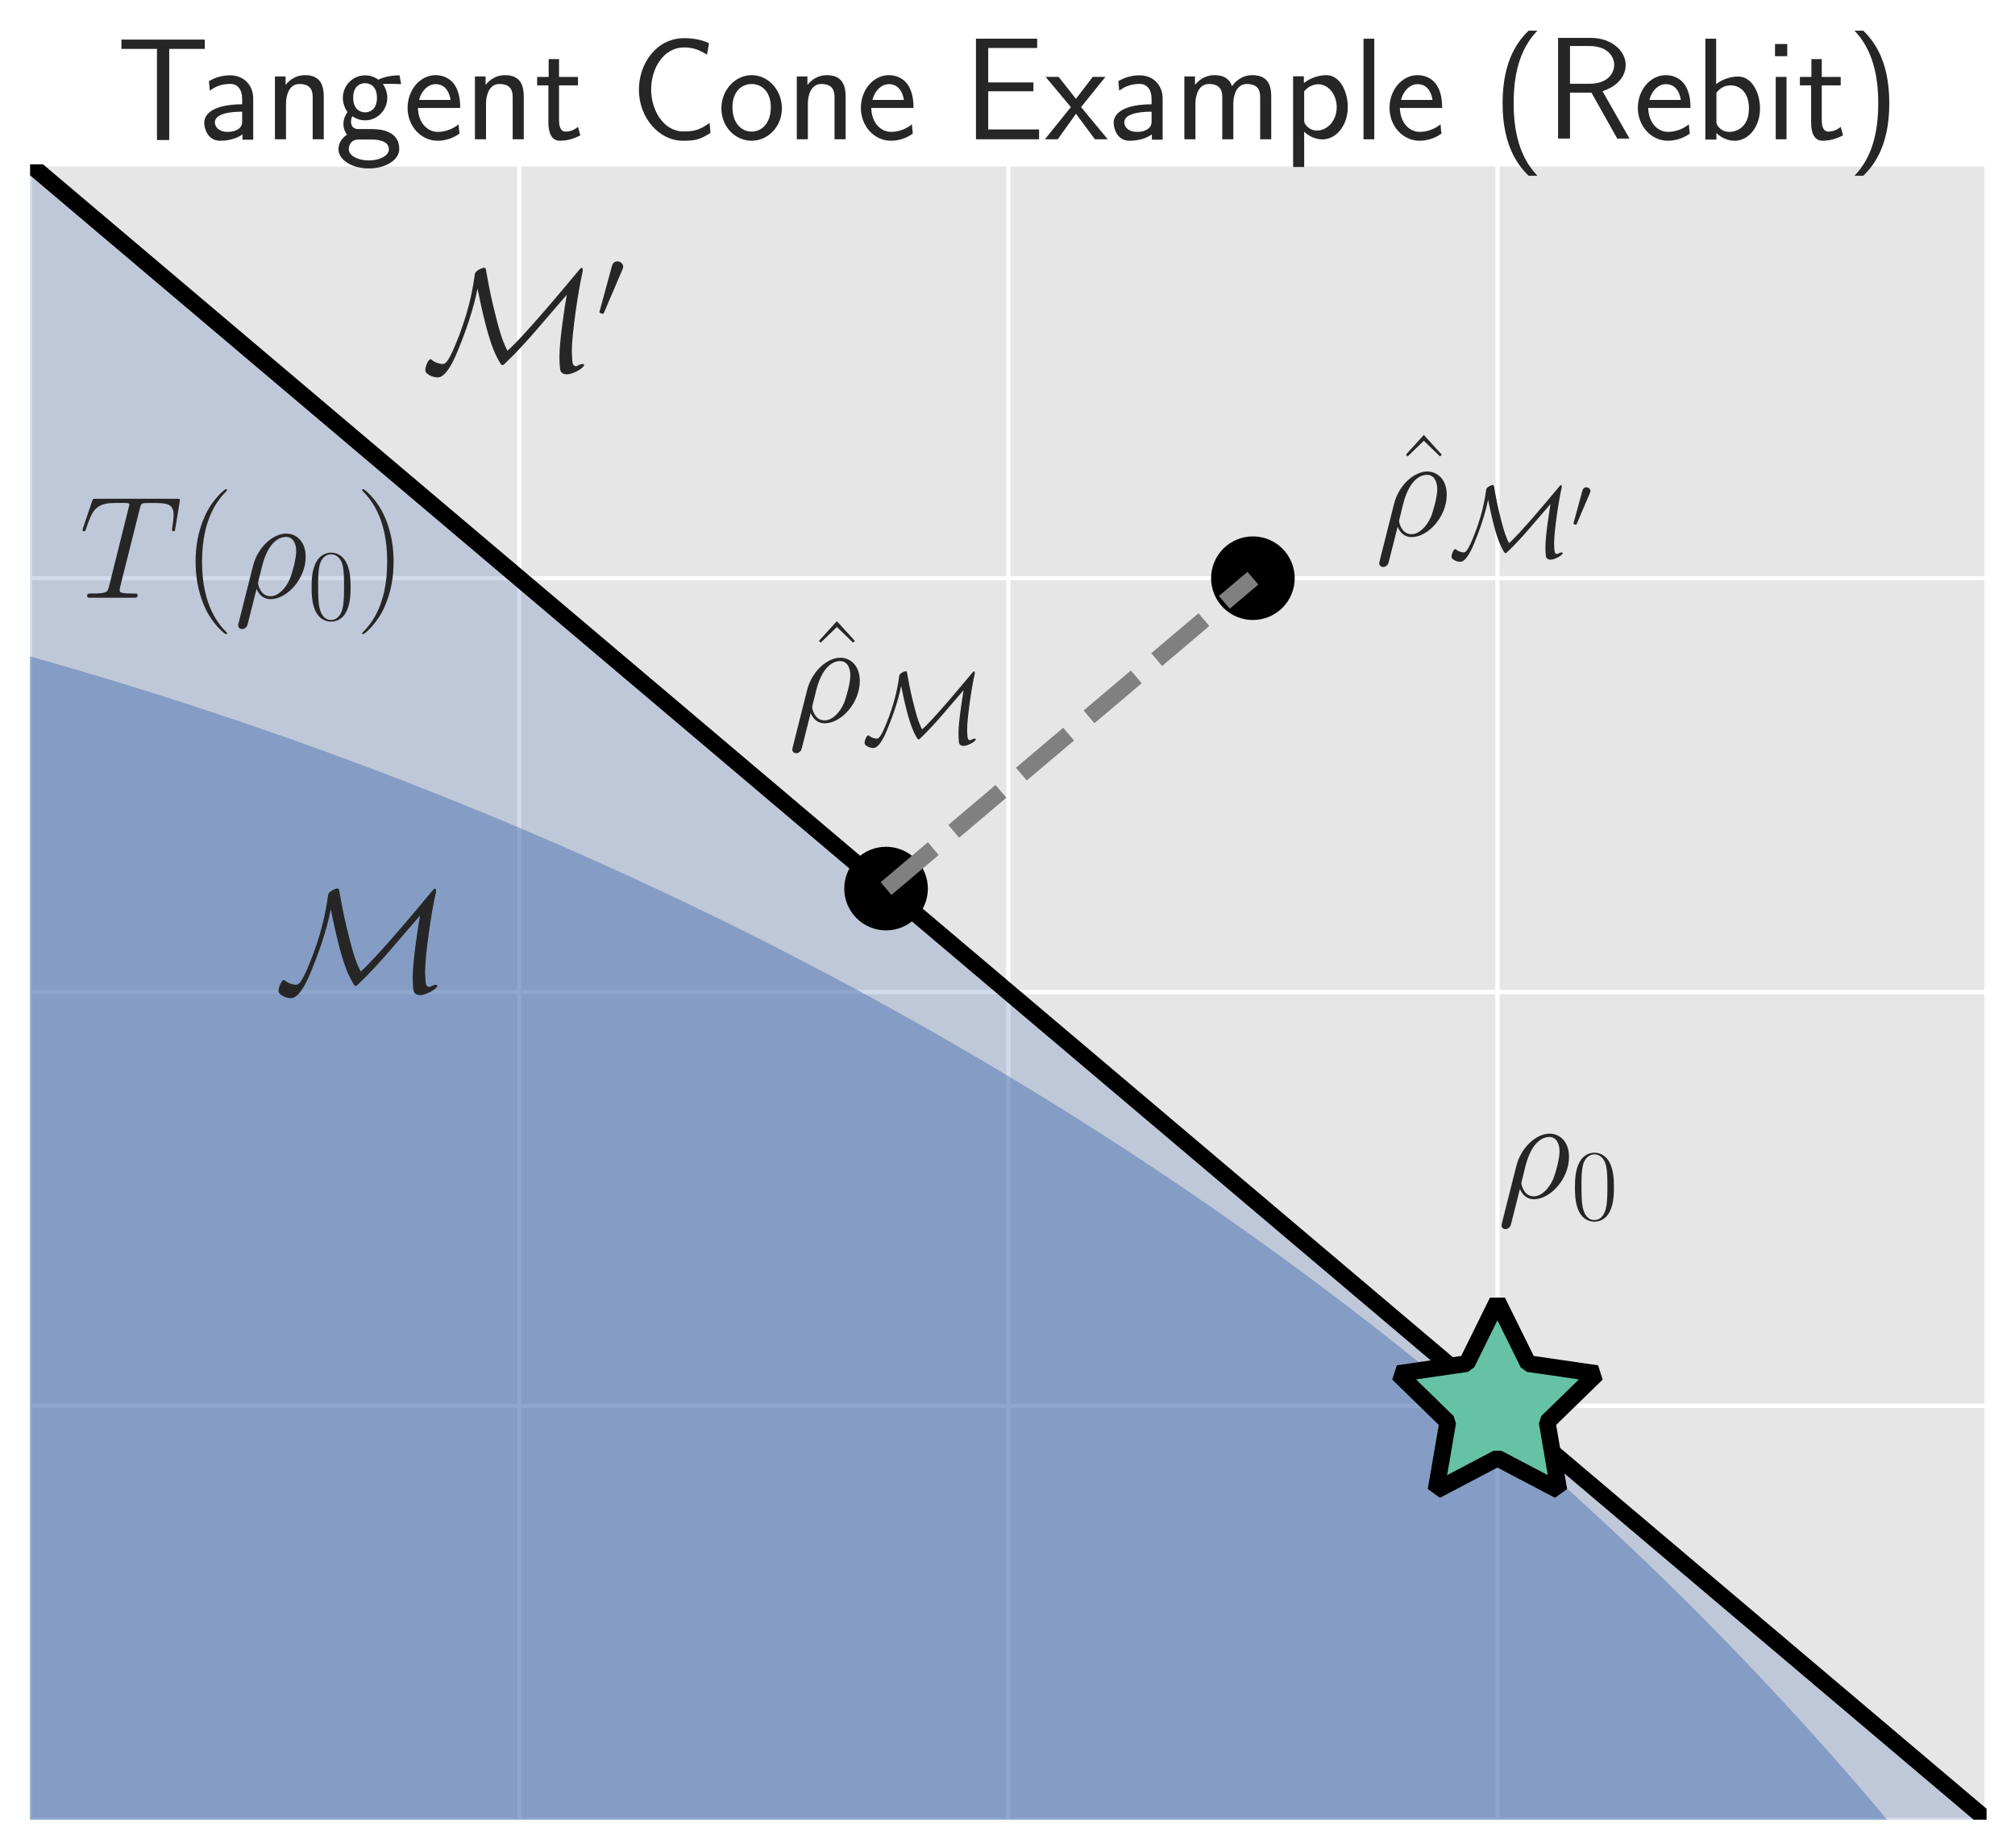
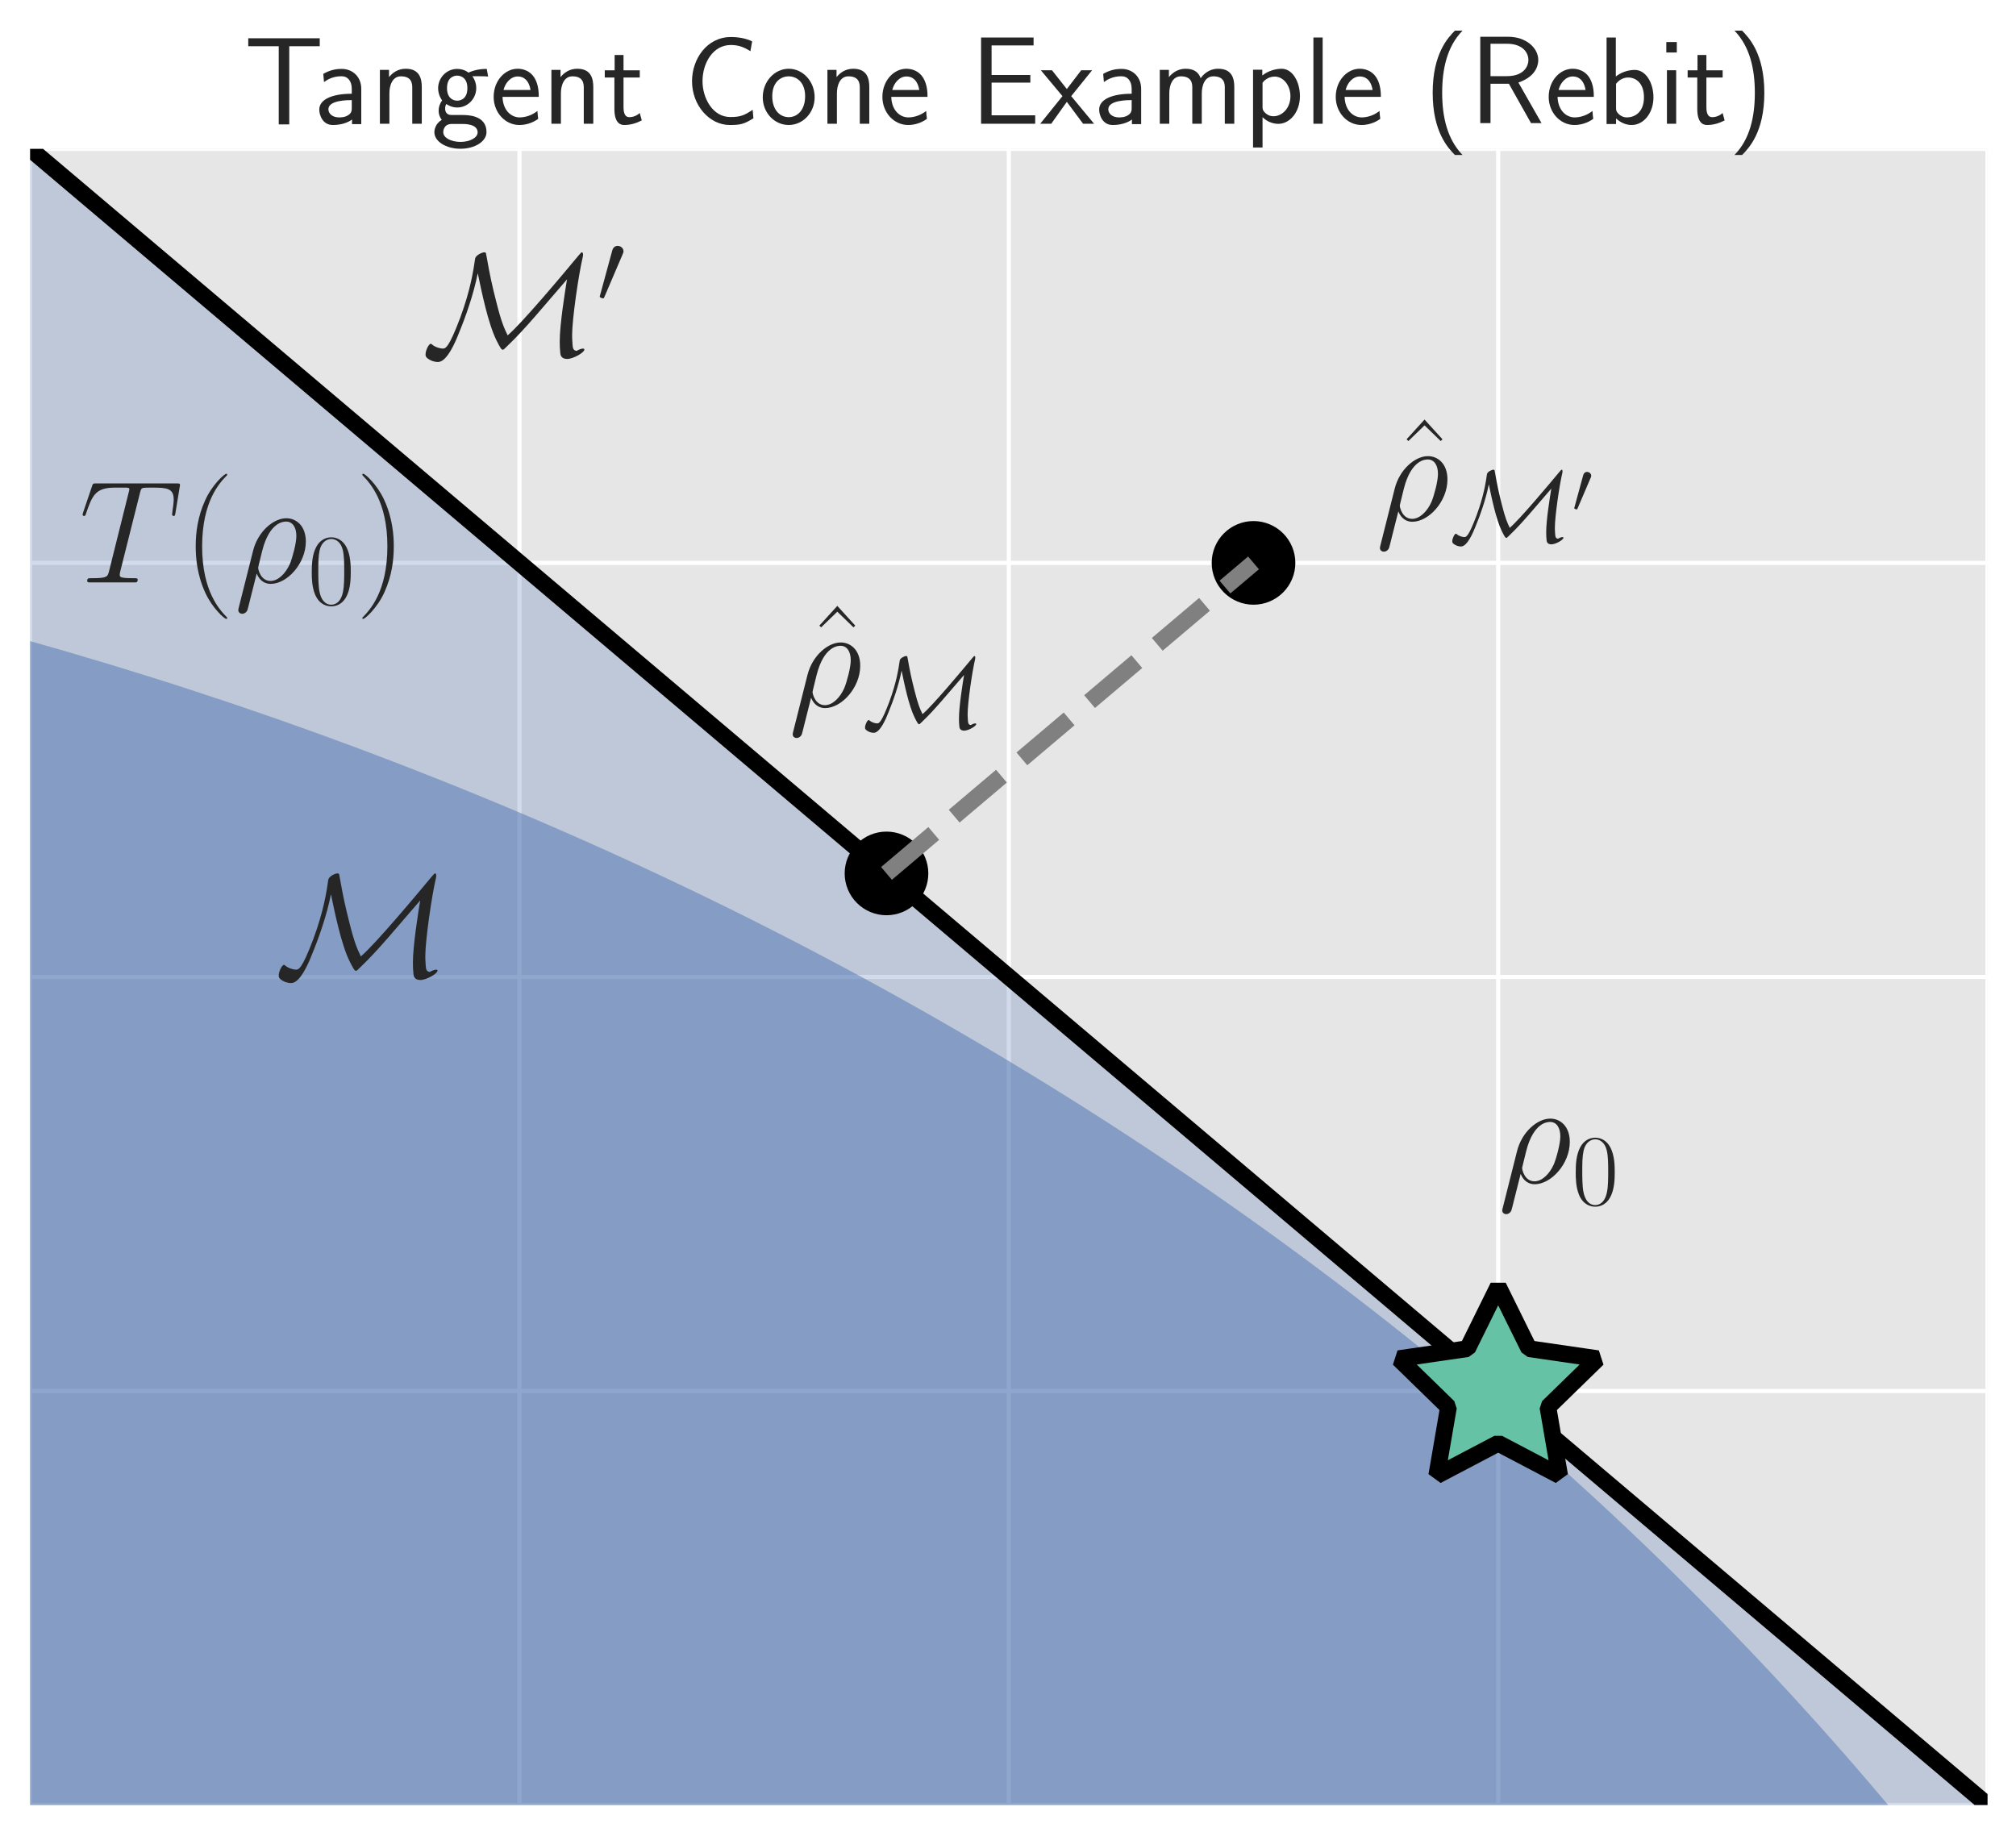
- <svg xmlns="http://www.w3.org/2000/svg" xmlns:xlink="http://www.w3.org/1999/xlink" height="442pt" version="1.1" viewBox="0 0 482 442" width="482pt">
+ <svg xmlns="http://www.w3.org/2000/svg" xmlns:xlink="http://www.w3.org/1999/xlink" height="438pt" version="1.1" viewBox="0 0 482 438" width="482pt">
  <defs>
    <style type="text/css">
*{stroke-linecap:butt;stroke-linejoin:round;}
  </style>
  </defs>
  <g id="figure_1">
    <g id="patch_1">
-       <path d="M 0 442.521  L 482.4 442.521  L 482.4 0  L 0 0  z " style="fill:#ffffff;" />
+       <path d="M 0 438.789  L 482.4 438.789  L 482.4 0  L 0 0  z " style="fill:#ffffff;" />
    </g>
    <g id="axes_1">
      <g id="patch_2">
-         <path d="M 7.2 435.321  L 475.2 435.321  L 475.2 39.321  L 7.2 39.321  z " style="fill:#e6e6e6;" />
+         <path d="M 7.2 431.589  L 475.2 431.589  L 475.2 35.589  L 7.2 35.589  z " style="fill:#e6e6e6;" />
      </g>
      <g id="matplotlib.axis_1">
        <g id="xtick_1">
          <g id="line2d_1">
-             <path clip-path="url(#p955f46ab23)" d="M 7.2 435.321  L 7.2 39.321  " style="fill:none;stroke:#ffffff;stroke-linecap:round;" />
+             <path clip-path="url(#pe51fa0a4ca)" d="M 7.2 431.589  L 7.2 35.589  " style="fill:none;stroke:#ffffff;stroke-linecap:round;" />
          </g>
          <g id="line2d_2" />
        </g>
        <g id="xtick_2">
          <g id="line2d_3">
-             <path clip-path="url(#p955f46ab23)" d="M 124.2 435.321  L 124.2 39.321  " style="fill:none;stroke:#ffffff;stroke-linecap:round;" />
+             <path clip-path="url(#pe51fa0a4ca)" d="M 124.2 431.589  L 124.2 35.589  " style="fill:none;stroke:#ffffff;stroke-linecap:round;" />
          </g>
          <g id="line2d_4" />
        </g>
        <g id="xtick_3">
          <g id="line2d_5">
-             <path clip-path="url(#p955f46ab23)" d="M 241.2 435.321  L 241.2 39.321  " style="fill:none;stroke:#ffffff;stroke-linecap:round;" />
+             <path clip-path="url(#pe51fa0a4ca)" d="M 241.2 431.589  L 241.2 35.589  " style="fill:none;stroke:#ffffff;stroke-linecap:round;" />
          </g>
          <g id="line2d_6" />
        </g>
        <g id="xtick_4">
          <g id="line2d_7">
-             <path clip-path="url(#p955f46ab23)" d="M 358.2 435.321  L 358.2 39.321  " style="fill:none;stroke:#ffffff;stroke-linecap:round;" />
+             <path clip-path="url(#pe51fa0a4ca)" d="M 358.2 431.589  L 358.2 35.589  " style="fill:none;stroke:#ffffff;stroke-linecap:round;" />
          </g>
          <g id="line2d_8" />
        </g>
        <g id="xtick_5">
          <g id="line2d_9">
-             <path clip-path="url(#p955f46ab23)" d="M 475.2 435.321  L 475.2 39.321  " style="fill:none;stroke:#ffffff;stroke-linecap:round;" />
+             <path clip-path="url(#pe51fa0a4ca)" d="M 475.2 431.589  L 475.2 35.589  " style="fill:none;stroke:#ffffff;stroke-linecap:round;" />
          </g>
          <g id="line2d_10" />
        </g>
      </g>
      <g id="matplotlib.axis_2">
        <g id="ytick_1">
          <g id="line2d_11">
-             <path clip-path="url(#p955f46ab23)" d="M 7.2 435.321  L 475.2 435.321  " style="fill:none;stroke:#ffffff;stroke-linecap:round;" />
+             <path clip-path="url(#pe51fa0a4ca)" d="M 7.2 431.589  L 475.2 431.589  " style="fill:none;stroke:#ffffff;stroke-linecap:round;" />
          </g>
          <g id="line2d_12" />
        </g>
        <g id="ytick_2">
          <g id="line2d_13">
-             <path clip-path="url(#p955f46ab23)" d="M 7.2 336.321  L 475.2 336.321  " style="fill:none;stroke:#ffffff;stroke-linecap:round;" />
+             <path clip-path="url(#pe51fa0a4ca)" d="M 7.2 332.589  L 475.2 332.589  " style="fill:none;stroke:#ffffff;stroke-linecap:round;" />
          </g>
          <g id="line2d_14" />
        </g>
        <g id="ytick_3">
          <g id="line2d_15">
-             <path clip-path="url(#p955f46ab23)" d="M 7.2 237.321  L 475.2 237.321  " style="fill:none;stroke:#ffffff;stroke-linecap:round;" />
+             <path clip-path="url(#pe51fa0a4ca)" d="M 7.2 233.589  L 475.2 233.589  " style="fill:none;stroke:#ffffff;stroke-linecap:round;" />
          </g>
          <g id="line2d_16" />
        </g>
        <g id="ytick_4">
          <g id="line2d_17">
-             <path clip-path="url(#p955f46ab23)" d="M 7.2 138.321  L 475.2 138.321  " style="fill:none;stroke:#ffffff;stroke-linecap:round;" />
+             <path clip-path="url(#pe51fa0a4ca)" d="M 7.2 134.589  L 475.2 134.589  " style="fill:none;stroke:#ffffff;stroke-linecap:round;" />
          </g>
          <g id="line2d_18" />
        </g>
        <g id="ytick_5">
          <g id="line2d_19">
-             <path clip-path="url(#p955f46ab23)" d="M 7.2 39.321  L 475.2 39.321  " style="fill:none;stroke:#ffffff;stroke-linecap:round;" />
+             <path clip-path="url(#pe51fa0a4ca)" d="M 7.2 35.589  L 475.2 35.589  " style="fill:none;stroke:#ffffff;stroke-linecap:round;" />
          </g>
          <g id="line2d_20" />
        </g>
      </g>
      <g id="PolyCollection_1">
-         <path clip-path="url(#p955f46ab23)" d="M 7.2 1029.321  L 7.2 39.321  L 21.527 51.443  L 35.853 63.565  L 50.18 75.688  L 64.506 87.81  L 78.833 99.933  L 93.159 112.055  L 107.486 124.178  L 121.812 136.3  L 136.139 148.423  L 150.465 160.545  L 164.792 172.667  L 179.118 184.79  L 193.445 196.912  L 207.771 209.035  L 222.098 221.157  L 236.424 233.28  L 250.751 245.402  L 265.078 257.525  L 279.404 269.647  L 293.731 281.77  L 308.057 293.892  L 322.384 306.014  L 336.71 318.137  L 351.037 330.259  L 365.363 342.382  L 379.69 354.504  L 394.016 366.627  L 408.343 378.749  L 422.669 390.872  L 436.996 402.994  L 451.322 415.116  L 465.649 427.239  L 479.976 439.361  L 494.302 451.484  L 508.629 463.606  L 522.955 475.729  L 537.282 487.851  L 551.608 499.974  L 565.935 512.096  L 580.261 524.218  L 594.588 536.341  L 608.914 548.463  L 623.241 560.586  L 637.567 572.708  L 651.894 584.831  L 666.22 596.953  L 680.547 609.076  L 694.873 621.198  L 709.2 633.321  L 709.2 1623.321  L 709.2 1623.321  L 694.873 1611.198  L 680.547 1599.076  L 666.22 1586.953  L 651.894 1574.831  L 637.567 1562.708  L 623.241 1550.586  L 608.914 1538.463  L 594.588 1526.341  L 580.261 1514.218  L 565.935 1502.096  L 551.608 1489.974  L 537.282 1477.851  L 522.955 1465.729  L 508.629 1453.606  L 494.302 1441.484  L 479.976 1429.361  L 465.649 1417.239  L 451.322 1405.116  L 436.996 1392.994  L 422.669 1380.872  L 408.343 1368.749  L 394.016 1356.627  L 379.69 1344.504  L 365.363 1332.382  L 351.037 1320.259  L 336.71 1308.137  L 322.384 1296.014  L 308.057 1283.892  L 293.731 1271.77  L 279.404 1259.647  L 265.078 1247.525  L 250.751 1235.402  L 236.424 1223.28  L 222.098 1211.157  L 207.771 1199.035  L 193.445 1186.912  L 179.118 1174.79  L 164.792 1162.667  L 150.465 1150.545  L 136.139 1138.423  L 121.812 1126.3  L 107.486 1114.178  L 93.159 1102.055  L 78.833 1089.933  L 64.506 1077.81  L 50.18 1065.688  L 35.853 1053.565  L 21.527 1041.443  L 7.2 1029.321  z " style="fill:#4c72b0;fill-opacity:0.25;" />
+         <path clip-path="url(#pe51fa0a4ca)" d="M 7.2 1025.589  L 7.2 35.589  L 21.527 47.711  L 35.853 59.834  L 50.18 71.956  L 64.506 84.079  L 78.833 96.201  L 93.159 108.324  L 107.486 120.446  L 121.812 132.569  L 136.139 144.691  L 150.465 156.814  L 164.792 168.936  L 179.118 181.058  L 193.445 193.181  L 207.771 205.303  L 222.098 217.426  L 236.424 229.548  L 250.751 241.671  L 265.078 253.793  L 279.404 265.916  L 293.731 278.038  L 308.057 290.16  L 322.384 302.283  L 336.71 314.405  L 351.037 326.528  L 365.363 338.65  L 379.69 350.773  L 394.016 362.895  L 408.343 375.018  L 422.669 387.14  L 436.996 399.263  L 451.322 411.385  L 465.649 423.507  L 479.976 435.63  L 494.302 447.752  L 508.629 459.875  L 522.955 471.997  L 537.282 484.12  L 551.608 496.242  L 565.935 508.365  L 580.261 520.487  L 594.588 532.609  L 608.914 544.732  L 623.241 556.854  L 637.567 568.977  L 651.894 581.099  L 666.22 593.222  L 680.547 605.344  L 694.873 617.467  L 709.2 629.589  L 709.2 1619.589  L 709.2 1619.589  L 694.873 1607.467  L 680.547 1595.344  L 666.22 1583.222  L 651.894 1571.099  L 637.567 1558.977  L 623.241 1546.854  L 608.914 1534.732  L 594.588 1522.609  L 580.261 1510.487  L 565.935 1498.365  L 551.608 1486.242  L 537.282 1474.12  L 522.955 1461.997  L 508.629 1449.875  L 494.302 1437.752  L 479.976 1425.63  L 465.649 1413.507  L 451.322 1401.385  L 436.996 1389.263  L 422.669 1377.14  L 408.343 1365.018  L 394.016 1352.895  L 379.69 1340.773  L 365.363 1328.65  L 351.037 1316.528  L 336.71 1304.405  L 322.384 1292.283  L 308.057 1280.16  L 293.731 1268.038  L 279.404 1255.916  L 265.078 1243.793  L 250.751 1231.671  L 236.424 1219.548  L 222.098 1207.426  L 207.771 1195.303  L 193.445 1183.181  L 179.118 1171.058  L 164.792 1158.936  L 150.465 1146.814  L 136.139 1134.691  L 121.812 1122.569  L 107.486 1110.446  L 93.159 1098.324  L 78.833 1086.201  L 64.506 1074.079  L 50.18 1061.956  L 35.853 1049.834  L 21.527 1037.711  L 7.2 1025.589  z " style="fill:#4c72b0;fill-opacity:0.25;" />
      </g>
      <g id="patch_3">
-         <path clip-path="url(#p955f46ab23)" d="M -273.6 1623.321  C -37.781 1623.321 188.41 1544.043 355.159 1402.948  C 521.908 1261.852 615.6 1070.459 615.6 870.921  C 615.6 671.382 521.908 479.989 355.159 338.893  C 188.41 197.798 -37.781 118.521 -273.6 118.521  C -509.419 118.521 -735.61 197.798 -902.359 338.893  C -1069.108 479.989 -1162.8 671.382 -1162.8 870.921  C -1162.8 1070.459 -1069.108 1261.852 -902.359 1402.948  C -735.61 1544.043 -509.419 1623.321 -273.6 1623.321  z " style="fill:#4c72b0;opacity:0.5;" />
+         <path clip-path="url(#pe51fa0a4ca)" d="M -273.6 1619.589  C -37.781 1619.589 188.41 1540.311 355.159 1399.216  C 521.908 1258.121 615.6 1066.728 615.6 867.189  C 615.6 667.65 521.908 476.257 355.159 335.162  C 188.41 194.067 -37.781 114.789 -273.6 114.789  C -509.419 114.789 -735.61 194.067 -902.359 335.162  C -1069.108 476.257 -1162.8 667.65 -1162.8 867.189  C -1162.8 1066.728 -1069.108 1258.121 -902.359 1399.216  C -735.61 1540.311 -509.419 1619.589 -273.6 1619.589  z " style="fill:#4c72b0;opacity:0.5;" />
      </g>
      <g id="line2d_21">
-         <path clip-path="url(#p955f46ab23)" d="M 7.2 39.321  L 21.527 51.443  L 35.853 63.565  L 50.18 75.688  L 64.506 87.81  L 78.833 99.933  L 93.159 112.055  L 107.486 124.178  L 121.812 136.3  L 136.139 148.423  L 150.465 160.545  L 164.792 172.667  L 179.118 184.79  L 193.445 196.912  L 207.771 209.035  L 222.098 221.157  L 236.424 233.28  L 250.751 245.402  L 265.078 257.525  L 279.404 269.647  L 293.731 281.77  L 308.057 293.892  L 322.384 306.014  L 336.71 318.137  L 351.037 330.259  L 365.363 342.382  L 379.69 354.504  L 394.016 366.627  L 408.343 378.749  L 422.669 390.872  L 436.996 402.994  L 451.322 415.116  L 465.649 427.239  L 479.976 439.361  L 483.4 442.259  " style="fill:none;stroke:#000000;stroke-linecap:round;stroke-width:4;" />
+         <path clip-path="url(#pe51fa0a4ca)" d="M 7.2 35.589  L 21.527 47.711  L 35.853 59.834  L 50.18 71.956  L 64.506 84.079  L 78.833 96.201  L 93.159 108.324  L 107.486 120.446  L 121.812 132.569  L 136.139 144.691  L 150.465 156.814  L 164.792 168.936  L 179.118 181.058  L 193.445 193.181  L 207.771 205.303  L 222.098 217.426  L 236.424 229.548  L 250.751 241.671  L 265.078 253.793  L 279.404 265.916  L 293.731 278.038  L 308.057 290.16  L 322.384 302.283  L 336.71 314.405  L 351.037 326.528  L 365.363 338.65  L 379.69 350.773  L 394.016 362.895  L 408.343 375.018  L 422.669 387.14  L 436.996 399.263  L 451.322 411.385  L 465.649 423.507  L 479.976 435.63  L 483.4 438.527  " style="fill:none;stroke:#000000;stroke-linecap:round;stroke-width:4;" />
      </g>
      <g id="line2d_22">
-         <path clip-path="url(#p955f46ab23)" d="M 299.7 138.321  " style="fill:none;stroke:#000000;stroke-linecap:round;stroke-width:1.75;" />
-         <defs>
-           <path d="M 0 10  C 2.652 10 5.196 8.946 7.071 7.071  C 8.946 5.196 10 2.652 10 0  C 10 -2.652 8.946 -5.196 7.071 -7.071  C 5.196 -8.946 2.652 -10 0 -10  C -2.652 -10 -5.196 -8.946 -7.071 -7.071  C -8.946 -5.196 -10 -2.652 -10 0  C -10 2.652 -8.946 5.196 -7.071 7.071  C -5.196 8.946 -2.652 10 0 10  z " id="m6d836bb880" />
-         </defs>
-         <g clip-path="url(#p955f46ab23)">
-           <use x="299.7" xlink:href="#m6d836bb880" y="138.321" />
+         <path clip-path="url(#pe51fa0a4ca)" d="M 299.7 134.589  " style="fill:none;stroke:#000000;stroke-linecap:round;stroke-width:1.75;" />
+         <defs>
+           <path d="M 0 10  C 2.652 10 5.196 8.946 7.071 7.071  C 8.946 5.196 10 2.652 10 0  C 10 -2.652 8.946 -5.196 7.071 -7.071  C 5.196 -8.946 2.652 -10 0 -10  C -2.652 -10 -5.196 -8.946 -7.071 -7.071  C -8.946 -5.196 -10 -2.652 -10 0  C -10 2.652 -8.946 5.196 -7.071 7.071  C -5.196 8.946 -2.652 10 0 10  z " id="mdd5adf9491" />
+         </defs>
+         <g clip-path="url(#pe51fa0a4ca)">
+           <use x="299.7" xlink:href="#mdd5adf9491" y="134.589" />
        </g>
      </g>
      <g id="line2d_23">
-         <path clip-path="url(#p955f46ab23)" d="M 211.95 212.571  " style="fill:none;stroke:#000000;stroke-linecap:round;stroke-width:1.75;" />
-         <g clip-path="url(#p955f46ab23)">
-           <use x="211.95" xlink:href="#m6d836bb880" y="212.571" />
+         <path clip-path="url(#pe51fa0a4ca)" d="M 211.95 208.839  " style="fill:none;stroke:#000000;stroke-linecap:round;stroke-width:1.75;" />
+         <g clip-path="url(#pe51fa0a4ca)">
+           <use x="211.95" xlink:href="#mdd5adf9491" y="208.839" />
        </g>
      </g>
      <g id="line2d_24">
-         <path clip-path="url(#p955f46ab23)" d="M 211.95 212.571  L 299.7 138.321  " style="fill:none;stroke:#808080;stroke-dasharray:14.8,6.4;stroke-dashoffset:0;stroke-width:4;" />
+         <path clip-path="url(#pe51fa0a4ca)" d="M 211.95 208.839  L 299.7 134.589  " style="fill:none;stroke:#808080;stroke-dasharray:14.8,6.4;stroke-dashoffset:0;stroke-width:4;" />
      </g>
      <g id="patch_4">
-         <path d="M 7.2 435.321  L 7.2 39.321  " style="fill:none;" />
+         <path d="M 7.2 431.589  L 7.2 35.589  " style="fill:none;" />
      </g>
      <g id="patch_5">
-         <path d="M 475.2 435.321  L 475.2 39.321  " style="fill:none;" />
+         <path d="M 475.2 431.589  L 475.2 35.589  " style="fill:none;" />
      </g>
      <g id="patch_6">
-         <path d="M 7.2 435.321  L 475.2 435.321  " style="fill:none;" />
+         <path d="M 7.2 431.589  L 475.2 431.589  " style="fill:none;" />
      </g>
      <g id="patch_7">
-         <path d="M 7.2 39.321  L 475.2 39.321  " style="fill:none;" />
+         <path d="M 7.2 35.589  L 475.2 35.589  " style="fill:none;" />
      </g>
      <g id="text_1">
        <defs>
          <path d="M 3.094 -17.297  C 3 -17.797 2.797 -18.391 2.797 -19  C 2.797 -20.5 4 -21.5 5.5 -21.5  C 7 -21.5 8.406 -20.5 9 -19.094  C 9.406 -18.188 12.203 -6.203 15.406 6.094  C 17.406 1.094 21.094 -1 25 -1  C 36.297 -1 49.094 12.969 49.094 28.047  C 49.094 38.719 42.594 44 35.703 44  C 26.906 44 16.203 34.922 12.906 21.641  z M 24.906 1  C 18.094 1 16.406 8.891 16.406 10.078  C 16.406 10.688 18.906 20.234 19.203 21.734  C 24.297 41.719 34.094 41.719 35.594 41.719  C 40.094 41.719 42.594 37.656 42.594 31.812  C 42.594 26.75 39.906 16.938 38.203 12.797  C 35.203 5.953 30 1 24.906 1  z " id="CMMI12-26" />
          <path d="M 42 31.641  C 42 37.75 41.906 48.125 37.703 56.109  C 34 63.109 28.094 65.594 22.906 65.594  C 18.094 65.594 12 63.406 8.203 56.203  C 4.203 48.719 3.797 39.438 3.797 31.641  C 3.797 25.953 3.906 17.281 7 9.672  C 11.297 -0.609 19 -2 22.906 -2  C 27.5 -2 34.5 -0.109 38.594 9.375  C 41.594 16.281 42 24.359 42 31.641  z M 22.906 -0.406  C 16.5 -0.406 12.703 5.078 11.297 12.688  C 10.203 18.562 10.203 27.156 10.203 32.75  C 10.203 40.438 10.203 46.828 11.5 52.922  C 13.406 61.391 19 64 22.906 64  C 27 64 32.297 61.297 34.203 53.125  C 35.5 47.438 35.594 40.734 35.594 32.75  C 35.594 26.25 35.594 18.266 34.406 12.375  C 32.297 1.484 26.406 -0.406 22.906 -0.406  z " id="CMR17-48" />
        </defs>
-         <g style="fill:#262626;" transform="translate(358.2 291.7705)scale(0.35 -0.35)">
+         <g style="fill:#262626;" transform="translate(358.2 288.039)scale(0.35 -0.35)">
          <use transform="translate(0 14.94392)scale(0.996264)" xlink:href="#CMMI12-26" />
          <use transform="translate(50.31437 0)scale(0.697382)" xlink:href="#CMR17-48" />
        </g>
      </g>
      <g id="text_2">
        <defs>
          <path d="M 22.906 69.078  L 10.594 55.547  L 11.797 54.344  L 22.906 65.094  L 34 54.344  L 35.203 55.547  z " id="CMR17-94" />
          <path d="M 38.5 56.703  C 41.203 43.703 45.594 22.297 51.297 10.703  C 53.5 6.391 54.594 4.203 55.594 4.203  C 56 4.203 56.203 4.203 58 6  C 65.594 13.266 70.797 19.047 77.797 27.031  L 99.703 52.453  C 98.297 43.969 94.703 21.531 94.703 9.859  C 94.703 7.172 94.797 4.578 95.094 1.875  C 95.203 0.797 95.594 -2.109 99.797 -2.109  C 104 -2.109 111.594 2.297 111.594 4.297  C 111.594 4.891 111 5 110.703 5  C 109.406 5 107.406 4.109 106.297 3.406  C 103.906 3.719 103.703 5.312 103.5 7.594  C 103.203 10.781 103.203 13.781 103.203 14.188  C 103.203 25.234 107.594 55.438 110.5 67.812  C 110.594 68.516 110.703 68.688 110.703 69.5  C 110.703 69.891 110.594 71 109.906 71  C 109.5 71 109.406 70.891 107.5 68.688  C 98.094 57.344 68.906 22.438 59 14.062  C 56.5 19.328 54.703 23.125 51.203 37.062  C 48.297 48.312 46.594 56.562 44.906 66.219  C 44.594 67.609 44.094 70.297 44.094 70.5  C 43.797 71 43.297 71 43 71  C 41.203 71 37 68.812 36.703 66.719  C 35.5 58.359 33.5 45.203 26.5 26.203  C 18.5 5 16.297 5 14.406 5  C 13.094 5 9.406 5.797 7.203 7.781  C 6.703 8.281 6.5 8.281 6.297 8.281  C 4.906 8.281 2.703 3.75 2.703 0.938  C 2.703 0.031 2.703 -1.188 5.906 -2.875  C 8.406 -4.203 10.797 -4.203 11.297 -4.203  C 17.5 -4.203 23.406 10.094 25.406 15.203  C 30.094 26.5 35.703 42.297 38.5 56.703  z " id="CMSY10-77" />
        </defs>
-         <g style="fill:#262626;" transform="translate(188.55 177.9205)scale(0.35 -0.35)">
+         <g style="fill:#262626;" transform="translate(188.55 174.189)scale(0.35 -0.35)">
          <use transform="translate(10.4411 14.95037)scale(0.996264)" xlink:href="#CMR17-94" />
          <use transform="translate(0 14.94392)scale(0.996264)" xlink:href="#CMMI12-26" />
          <use transform="translate(50.31437 0)scale(0.697382)" xlink:href="#CMSY10-77" />
        </g>
      </g>
      <g id="text_3">
        <defs>
          <path d="M 41.703 61.094  C 42.297 63.5 42.5 64.391 44 64.797  C 44.797 65 48.094 65 50.203 65  C 60.203 65 64.906 64.594 64.906 56.781  C 64.906 55.266 64.5 51.484 63.906 47.766  L 63.797 46.562  C 63.797 46.156 64.203 45.562 64.797 45.562  C 65.797 45.562 65.797 46.062 66.094 47.656  L 69 65.375  C 69.203 66.297 69.203 66.5 69.203 66.797  C 69.203 67.891 68.594 67.891 66.594 67.891  L 11.906 67.891  C 9.594 67.891 9.5 67.797 8.906 66  L 2.797 47.969  C 2.703 47.75 2.406 46.656 2.406 46.562  C 2.406 46.062 2.797 45.562 3.406 45.562  C 4.203 45.562 4.406 45.953 4.797 47.25  C 9 59.391 11.094 65 24.406 65  L 31.094 65  C 33.5 65 34.5 65 34.5 63.891  C 34.5 63.578 34.5 63.391 34 61.578  L 20.594 7.797  C 19.594 3.891 19.406 2.891 8.797 2.891  C 6.297 2.891 5.594 2.891 5.594 1  C 5.594 0 6.703 0 7.203 0  C 9.703 0 12.297 0 14.797 0  L 30.406 0  C 32.906 0 35.594 0 38.094 0  C 39.203 0 40.203 0 40.203 1.891  C 40.203 2.891 39.5 2.891 36.906 2.891  C 27.906 2.891 27.906 3.797 27.906 5.297  C 27.906 5.406 27.906 6.109 28.297 7.719  z " id="CMMI12-84" />
          <path d="M 30.594 -24.391  C 30.594 -24.297 30.594 -24.094 30.297 -23.797  C 25.703 -19.125 13.406 -6.359 13.406 24.688  C 13.406 55.766 25.5 68.422 30.406 73.391  C 30.406 73.5 30.594 73.703 30.594 74  C 30.594 74.297 30.297 74.5 29.906 74.5  C 28.797 74.5 20.297 67.125 15.406 56.156  C 10.406 45.109 9 34.359 9 24.812  C 9 17.625 9.703 5.484 15.703 -7.359  C 20.5 -17.734 28.703 -25 29.906 -25  C 30.406 -25 30.594 -24.797 30.594 -24.391  z " id="CMR17-40" />
          <path d="M 26.297 24.688  C 26.297 31.875 25.594 44.016 19.594 56.859  C 14.797 67.234 6.594 74.5 5.406 74.5  C 5.094 74.5 4.703 74.391 4.703 73.891  C 4.703 73.703 4.797 73.594 4.906 73.391  C 9.703 68.406 21.906 55.75 21.906 24.75  C 21.906 -6.359 9.797 -19.016 4.906 -24.016  C 4.797 -24.203 4.703 -24.312 4.703 -24.5  C 4.703 -25 5.094 -25 5.406 -25  C 6.5 -25 15 -17.625 19.906 -6.656  C 24.906 4.391 26.297 15.141 26.297 24.688  z " id="CMR17-41" />
        </defs>
-         <g style="fill:#262626;" transform="translate(18.9 148.2205)scale(0.35 -0.35)">
+         <g style="fill:#262626;" transform="translate(18.9 144.489)scale(0.35 -0.35)">
          <use transform="translate(0 14.94392)scale(0.996264)" xlink:href="#CMMI12-84" />
          <use transform="translate(70.72363 14.94392)scale(0.996264)" xlink:href="#CMR17-40" />
          <use transform="translate(106.0044 14.94392)scale(0.996264)" xlink:href="#CMMI12-26" />
          <use transform="translate(156.3188 0)scale(0.697382)" xlink:href="#CMR17-48" />
          <use transform="translate(188.8001 14.94392)scale(0.996264)" xlink:href="#CMR17-41" />
        </g>
      </g>
      <g id="text_4">
-         <g style="fill:#262626;" transform="translate(65.7 237.3205)scale(0.35 -0.35)">
+         <g style="fill:#262626;" transform="translate(65.7 233.589)scale(0.35 -0.35)">
          <use transform="scale(0.996264)" xlink:href="#CMSY10-77" />
        </g>
      </g>
      <g id="text_5">
        <defs>
          <path d="M 25.297 47.5  C 25.797 48.703 26.203 49.594 26.203 50.594  C 26.203 53.5 23.594 55.906 20.5 55.906  C 17.703 55.906 15.906 54 15.203 51.406  L 3.297 7.703  C 3.297 7.5 2.906 6.406 2.906 6.297  C 2.906 5.203 5.5 4.5 6.297 4.5  C 6.906 4.5 7 4.797 7.594 6.094  z " id="CMSY10-48" />
        </defs>
-         <g style="fill:#262626;" transform="translate(100.8 88.82054)scale(0.35 -0.35)">
+         <g style="fill:#262626;" transform="translate(100.8 85.08903)scale(0.35 -0.35)">
          <use transform="scale(0.996264)" xlink:href="#CMSY10-77" />
          <use transform="translate(119.6413 36.15364)scale(0.697382)" xlink:href="#CMSY10-48" />
        </g>
      </g>
      <g id="text_6">
-         <g style="fill:#262626;" transform="translate(328.95 133.3705)scale(0.35 -0.35)">
+         <g style="fill:#262626;" transform="translate(328.95 129.639)scale(0.35 -0.35)">
          <use transform="translate(10.4411 14.95037)scale(0.996264)" xlink:href="#CMR17-94" />
          <use transform="translate(0 14.94392)scale(0.996264)" xlink:href="#CMMI12-26" />
          <use transform="translate(50.31437 0)scale(0.697382)" xlink:href="#CMSY10-77" />
          <use transform="translate(134.063 20.14657)scale(0.498132)" xlink:href="#CMSY10-48" />
        </g>
      </g>
      <g id="text_7">
        <defs>
          <path d="M 36.203 62  L 44.5 62  C 45.703 62 46.906 62 48.094 62  L 60.594 62  L 60.594 68.375  L 3.406 68.375  L 3.406 62  L 15.906 62  C 17.094 62 18.297 62 19.5 62  L 27.797 62  L 27.797 -0.5  L 36.203 -0.5  z " id="CMSS17-84" />
          <path d="M 37.594 27.984  C 37.594 37.375 30.906 43.875 21.906 43.875  C 17.5 43.875 12.703 43.078 7.203 39.891  L 7.797 33.359  C 10.297 35.125 14.594 38 21.797 38  C 26.906 38 30 34.062 30 27.844  L 30 24  C 14 24 4 19.344 4 11.344  C 4 7.203 6.5 -1 14.797 -1  C 16.297 -1 24.406 -1 30.203 3.391  L 30.203 -0.297  L 37.594 -0.297  z M 30 12.75  C 30 10.953 30 8.562 27 6.781  C 24.406 5.078 21.094 5.078 19.703 5.078  C 14.703 5.078 11.297 7.984 11.297 11.625  C 11.297 18.922 26.906 18.922 30 18.922  z " id="CMSS17-97" />
          <path d="M 40.906 29.328  C 40.906 35.672 39.406 44 28.094 44  C 21.703 44 17.5 40.719 14.703 37.328  L 14.703 43.094  L 7.406 43.094  L 7.406 0  L 15 0  L 15 24.359  C 15 30.688 17.406 37.938 24.203 37.938  C 33 37.938 33.297 32 33.297 28.578  L 33.297 0  L 40.906 0  z " id="CMSS17-110" />
          <path d="M 44.5 43.875  C 38.797 43.875 33.906 42.781 29.906 40.891  C 26.594 43.391 23.203 43.875 20.906 43.875  C 12.203 43.875 5.594 36.703 5.594 28.344  C 5.594 22.938 8.594 18.859 8.797 18.672  C 7 16.172 6 13.484 6 10.5  C 6 7 7.406 4.516 8.5 3.125  C 3.297 -0.047 2.594 -4.906 2.594 -6.797  C 2.594 -14.031 11.703 -20 23.406 -20  C 35.203 -20 44.297 -14.031 44.297 -6.688  C 44.297 7 29 7 24.797 7  L 16.703 7  C 15.203 7 11.203 7 11.203 12.359  C 11.203 14.391 12.094 15.688 12.203 15.781  C 13.703 14.688 16.797 13 20.906 13  C 29.203 13 36.094 19.969 36.094 28.547  C 36.094 33.312 33.906 36.797 33 38  L 33.297 38  C 33.594 38 37.797 38 39.297 38  C 42.5 38 42.797 37.938 45.594 37.797  z M 20.906 18.469  C 17.5 18.469 12.703 20.547 12.703 28.484  C 12.703 37.109 18.203 38.5 20.797 38.5  C 24.203 38.5 29 36.422 29 28.484  C 29 19.859 23.5 18.469 20.906 18.469  z M 24.703 -0.156  C 27.094 -0.156 37.203 -0.156 37.203 -6.906  C 37.203 -11.156 31 -14.516 23.5 -14.516  C 15.906 -14.516 9.703 -11.25 9.703 -6.797  C 9.703 -6.297 9.703 -0.156 16.594 -0.156  z " id="CMSS17-103" />
          <path d="M 39.094 21.516  C 39.094 24.844 38.906 31.297 35.703 36.641  C 32.203 42.391 26.5 44 22.203 44  C 11.797 44 3 34.188 3 21.484  C 3 9.094 12.094 -1 23.594 -1  C 28.094 -1 33.594 0.297 38.594 3.875  C 38.594 4.281 38.406 6.469 38.297 6.562  C 38.297 6.766 38 9.844 38 10.25  C 33.203 6.359 27.703 5.078 23.703 5.078  C 17.297 5.078 10.406 10.422 10.094 21.516  z M 10.906 27  C 12.203 32.562 16.594 37.828 22.203 37.828  C 23.703 37.828 30.703 37.828 32.5 27  z " id="CMSS17-101" />
          <path d="M 16.703 37  L 29.703 37  L 29.703 42.766  L 16.703 42.766  L 16.703 55  L 9.594 55  L 9.594 42.766  L 1.703 42.766  L 1.703 37  L 9.406 37  L 9.406 11.703  C 9.406 6 10.703 -1 17.297 -1  C 22.297 -1 26.906 0.391 31.297 2.688  L 29.703 8.562  C 27.297 6.469 24.406 5.266 21.297 5.266  C 16.906 5.266 16.703 10.875 16.703 13.375  z " id="CMSS17-116" />
          <path d="M 54.703 11.156  C 48 6.672 44.906 5.375 36.797 5.375  C 22.797 5.375 14.594 20.359 14.594 34.047  C 14.594 48.625 23 63 37.203 63  C 43.594 63 47.797 61.219 52.906 58.047  L 54.297 65.891  C 49.5 68.281 43.406 69.375 37.297 69.375  C 18.094 69.375 6.203 51.812 6.203 34.047  C 6.203 14.484 20.297 -1 36.297 -1  C 44.906 -1 47.906 -0.297 55.297 4.375  z " id="CMSS17-67" />
          <path d="M 44.203 21.188  C 44.203 34 34.703 44 23.5 44  C 12 44 2.703 33.703 2.703 21.188  C 2.703 8.5 12.297 -1 23.406 -1  C 34.797 -1 44.203 8.797 44.203 21.188  z M 23.5 5.266  C 16.406 5.266 10.297 11.078 10.297 22  C 10.297 33.609 17.406 37.922 23.406 37.922  C 29.906 37.922 36.594 33.219 36.594 22  C 36.594 10.672 30.094 5.266 23.5 5.266  z " id="CMSS17-111" />
          <path d="M 30.594 6.766  C 22.594 6.766 19 6.766 17.203 6.766  L 17.203 32.922  L 48.203 32.922  L 48.203 39  L 17.203 39  L 17.203 62.641  L 30.094 62.641  C 31.297 62.641 32.5 62.641 33.703 62.641  L 50.797 62.641  L 50.797 69  L 8.797 69  L 8.797 0  L 52.094 0  L 52.094 6.766  z " id="CMSS17-69" />
          <path d="M 24.797 22.094  L 41.5 42.797  L 32.797 42.797  L 21.297 27.766  L 9.406 42.797  L 0.5 42.797  L 17.797 22.094  L 0 0  L 8.797 0  L 21.297 17.516  L 34.297 0  L 43.094 0  z " id="CMSS17-120" />
          <path d="M 67 29.328  C 67 36.062 65.297 44 54.094 44  C 46.594 44 42.094 39.312 40.094 36.422  C 38.297 41.719 34.094 44 28.094 44  C 21.297 44 17 40.125 14.703 37.328  L 14.703 43.094  L 7.406 43.094  L 7.406 0  L 15 0  L 15 24.359  C 15 30.297 17.203 37.938 24.297 37.938  C 33.406 37.938 33.406 31.5 33.406 28.578  L 33.406 0  L 41 0  L 41 24.359  C 41 30.297 43.203 37.938 50.297 37.938  C 59.406 37.938 59.406 31.5 59.406 28.578  L 59.406 0  L 67 0  z " id="CMSS17-109" />
          <path d="M 15.094 5.203  C 18.406 2.016 22.906 -0.078 27.703 -0.078  C 37 -0.078 45 9.422 45 22.062  C 45 33.734 39 44 30.406 44  C 25.406 44 19.406 42.219 14.906 38.625  L 14.906 43.203  L 7.5 43.203  L 7.5 -19  L 15.094 -19  z M 15.094 32.812  C 15.906 34 19.297 37.734 24.797 37.734  C 31.797 37.734 37.406 30.625 37.406 22.062  C 37.406 12.297 30.594 6 23.906 6  C 21.906 6 19.797 6.484 17.797 8.172  C 15.094 10.531 15.094 12 15.094 13.391  z " id="CMSS17-112" />
          <path d="M 14.797 69  L 7.406 69  L 7.406 0  L 14.797 0  z " id="CMSS17-108" />
          <path d="M 25.203 74.5  C 19.797 69.016 7.406 56.266 7.406 24.812  C 7.406 -6.766 19.797 -19.422 25.203 -25  L 31.297 -25  C 19 -12.25 15 5.578 15 24.688  C 15 43.719 18.797 61.656 31.297 74.5  z " id="CMSS17-40" />
          <path d="M 39.406 32.953  L 39.594 33.047  C 55.203 38.422 55.297 49.172 55.297 51.062  C 55.297 60.516 45.703 69.578 31.297 69.578  L 8.906 69.578  L 8.906 0.5  L 17.094 0.5  L 17.094 32  L 31.797 32  L 49.5 0.5  L 57.906 0.5  z M 17.094 38.078  L 17.094 64  L 30.203 64  C 42.906 64 47.406 56.828 47.406 51.031  C 47.406 45.656 43.406 38.078 30.203 38.078  z " id="CMSS17-82" />
          <path d="M 14.906 69  L 7.5 69  L 7.5 -0.203  L 15.094 -0.203  L 15.094 4.281  C 18.906 0.594 23.5 -1 27.594 -1  C 37.203 -1 45 8.578 45 21.125  C 45 32.594 39 43.062 30.094 43.062  C 23.797 43.062 18.203 40.484 14.906 37.797  z M 15.094 31.969  C 17.297 34.719 20.406 37 24.797 37  C 30.703 37 37.406 32.766 37.406 21.125  C 37.406 8.719 29.406 5.078 23.906 5.078  C 21.906 5.078 19.797 5.562 17.797 7.25  C 15.094 9.609 15.094 11.078 15.094 12.453  z " id="CMSS17-98" />
          <path d="M 15.297 65.359  L 6.906 65.359  L 6.906 57  L 15.297 57  z M 14.797 42.797  L 7.406 42.797  L 7.406 0  L 14.797 0  z " id="CMSS17-105" />
          <path d="M 11.297 -25  C 16.703 -19.516 29.094 -6.766 29.094 24.688  C 29.094 56.266 16.703 68.922 11.297 74.5  L 5.203 74.5  C 17.5 61.75 21.5 43.922 21.5 24.812  C 21.5 5.781 17.703 -12.156 5.203 -25  z " id="CMSS17-41" />
        </defs>
-         <g style="fill:#262626;" transform="translate(27.8582 33.32054)scale(0.35 -0.35)">
+         <g style="fill:#262626;" transform="translate(58.33565 29.58903)scale(0.3 -0.3)">
          <use transform="scale(0.996264)" xlink:href="#CMSS17-84" />
          <use transform="translate(56.0122 0)scale(0.996264)" xlink:href="#CMSS17-97" />
          <use transform="translate(100.9341 0)scale(0.996264)" xlink:href="#CMSS17-110" />
          <use transform="translate(149.1391 0)scale(0.996264)" xlink:href="#CMSS17-103" />
          <use transform="translate(195.9827 0)scale(0.996264)" xlink:href="#CMSS17-101" />
          <use transform="translate(237.6215 0)scale(0.996264)" xlink:href="#CMSS17-110" />
          <use transform="translate(285.8265 0)scale(0.996264)" xlink:href="#CMSS17-116" />
          <use transform="translate(350.8871 0)scale(0.996264)" xlink:href="#CMSS17-67" />
          <use transform="translate(410.7429 0)scale(0.996264)" xlink:href="#CMSS17-111" />
          <use transform="translate(457.5865 0)scale(0.996264)" xlink:href="#CMSS17-110" />
          <use transform="translate(505.7915 0)scale(0.996264)" xlink:href="#CMSS17-101" />
          <use transform="translate(578.6594 0)scale(0.996264)" xlink:href="#CMSS17-69" />
          <use transform="translate(634.5514 0)scale(0.996264)" xlink:href="#CMSS17-120" />
          <use transform="translate(677.5516 0)scale(0.996264)" xlink:href="#CMSS17-97" />
          <use transform="translate(722.4735 0)scale(0.996264)" xlink:href="#CMSS17-109" />
          <use transform="translate(796.7027 0)scale(0.996264)" xlink:href="#CMSS17-112" />
          <use transform="translate(844.9077 0)scale(0.996264)" xlink:href="#CMSS17-108" />
          <use transform="translate(867.0884 0)scale(0.996264)" xlink:href="#CMSS17-101" />
          <use transform="translate(939.9563 0)scale(0.996264)" xlink:href="#CMSS17-40" />
          <use transform="translate(976.3902 0)scale(0.996264)" xlink:href="#CMSS17-82" />
          <use transform="translate(1036.806 0)scale(0.996264)" xlink:href="#CMSS17-101" />
          <use transform="translate(1078.445 0)scale(0.996264)" xlink:href="#CMSS17-98" />
          <use transform="translate(1126.65 0)scale(0.996264)" xlink:href="#CMSS17-105" />
          <use transform="translate(1148.831 0)scale(0.996264)" xlink:href="#CMSS17-116" />
          <use transform="translate(1182.662 0)scale(0.996264)" xlink:href="#CMSS17-41" />
        </g>
      </g>
      <g id="line2d_25">
-         <path clip-path="url(#p955f46ab23)" d="M 358.2 336.321  " style="fill:none;stroke:#66c2a5;stroke-linecap:round;stroke-width:1.75;" />
-         <defs>
-           <path d="M 0 -25  L -7.347 -10.113  L -23.776 -7.725  L -11.888 3.863  L -14.695 20.225  L -0 12.5  L 14.695 20.225  L 11.888 3.863  L 23.776 -7.725  L 7.347 -10.113  z " id="m686b66b902" style="stroke:#000000;stroke-linejoin:bevel;stroke-width:4;" />
-         </defs>
-         <g clip-path="url(#p955f46ab23)">
-           <use style="fill:#66c2a5;stroke:#000000;stroke-linejoin:bevel;stroke-width:4;" x="358.2" xlink:href="#m686b66b902" y="336.321" />
+         <path clip-path="url(#pe51fa0a4ca)" d="M 358.2 332.589  " style="fill:none;stroke:#66c2a5;stroke-linecap:round;stroke-width:1.75;" />
+         <defs>
+           <path d="M 0 -25  L -7.347 -10.113  L -23.776 -7.725  L -11.888 3.863  L -14.695 20.225  L -0 12.5  L 14.695 20.225  L 11.888 3.863  L 23.776 -7.725  L 7.347 -10.113  z " id="m8a49fd334d" style="stroke:#000000;stroke-linejoin:bevel;stroke-width:4;" />
+         </defs>
+         <g clip-path="url(#pe51fa0a4ca)">
+           <use style="fill:#66c2a5;stroke:#000000;stroke-linejoin:bevel;stroke-width:4;" x="358.2" xlink:href="#m8a49fd334d" y="332.589" />
        </g>
      </g>
    </g>
  </g>
  <defs>
-     <clipPath id="p955f46ab23">
-       <rect height="396" width="468" x="7.2" y="39.321" />
+     <clipPath id="pe51fa0a4ca">
+       <rect height="396" width="468" x="7.2" y="35.589" />
    </clipPath>
  </defs>
</svg>
